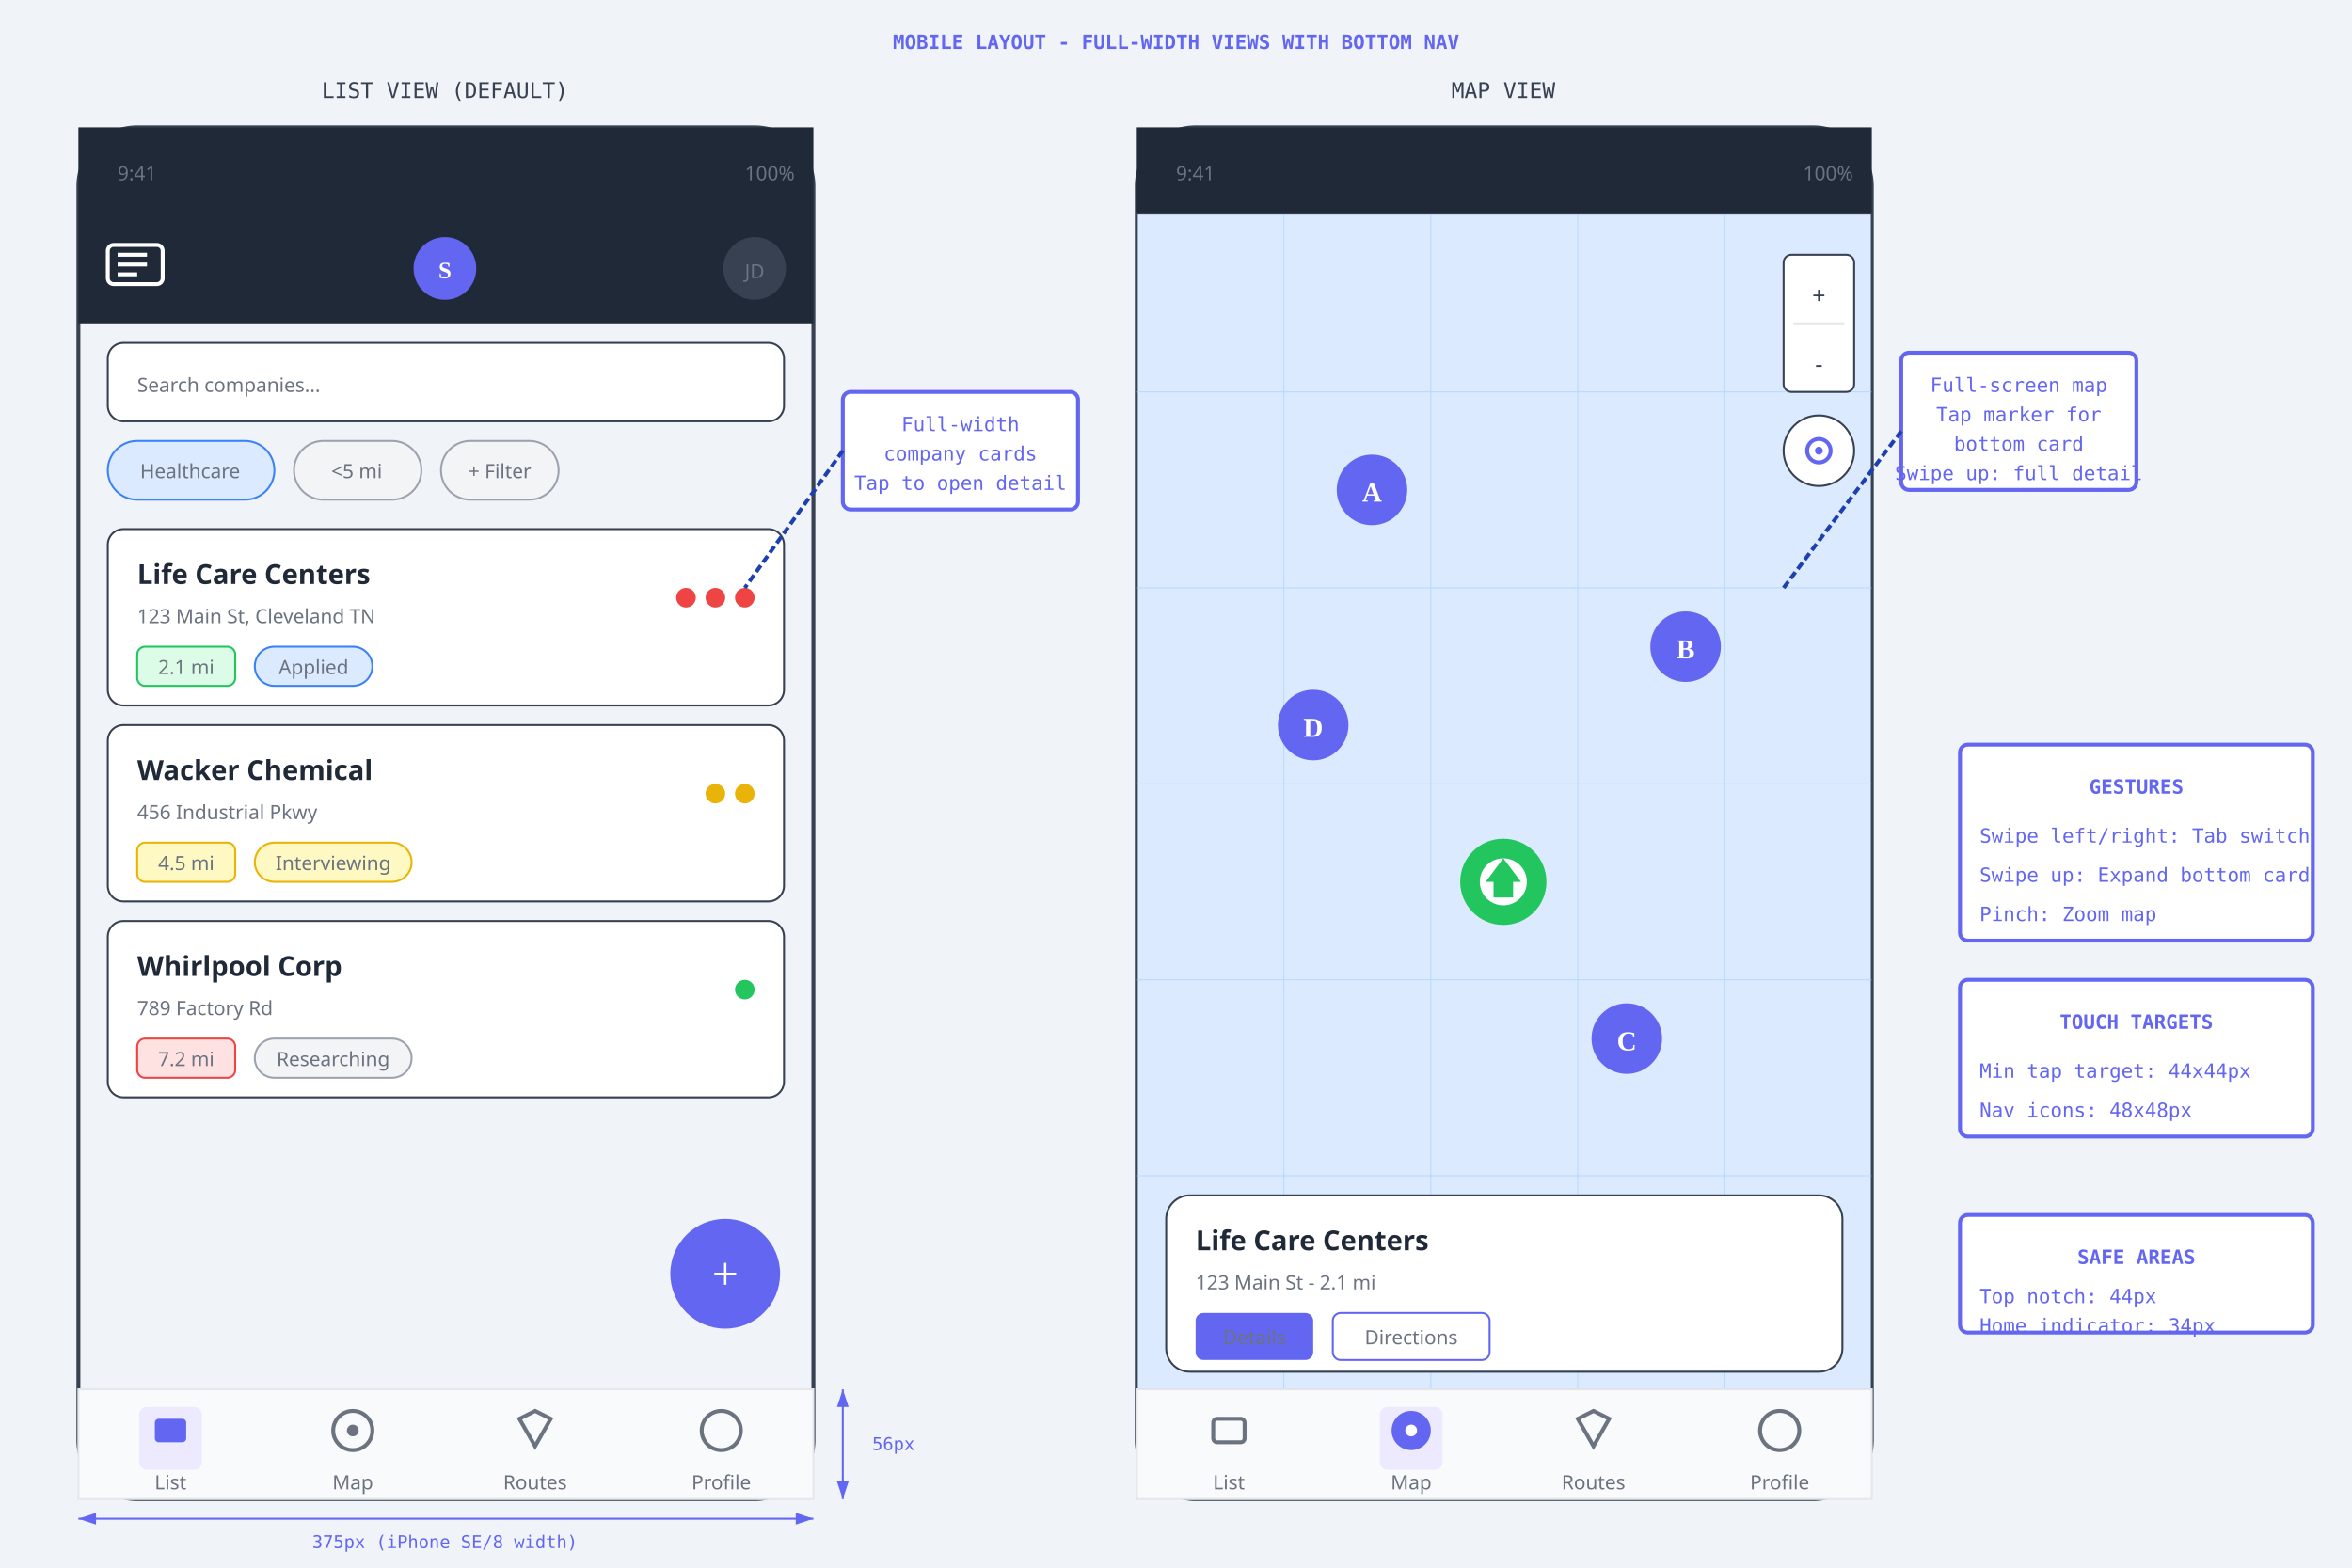
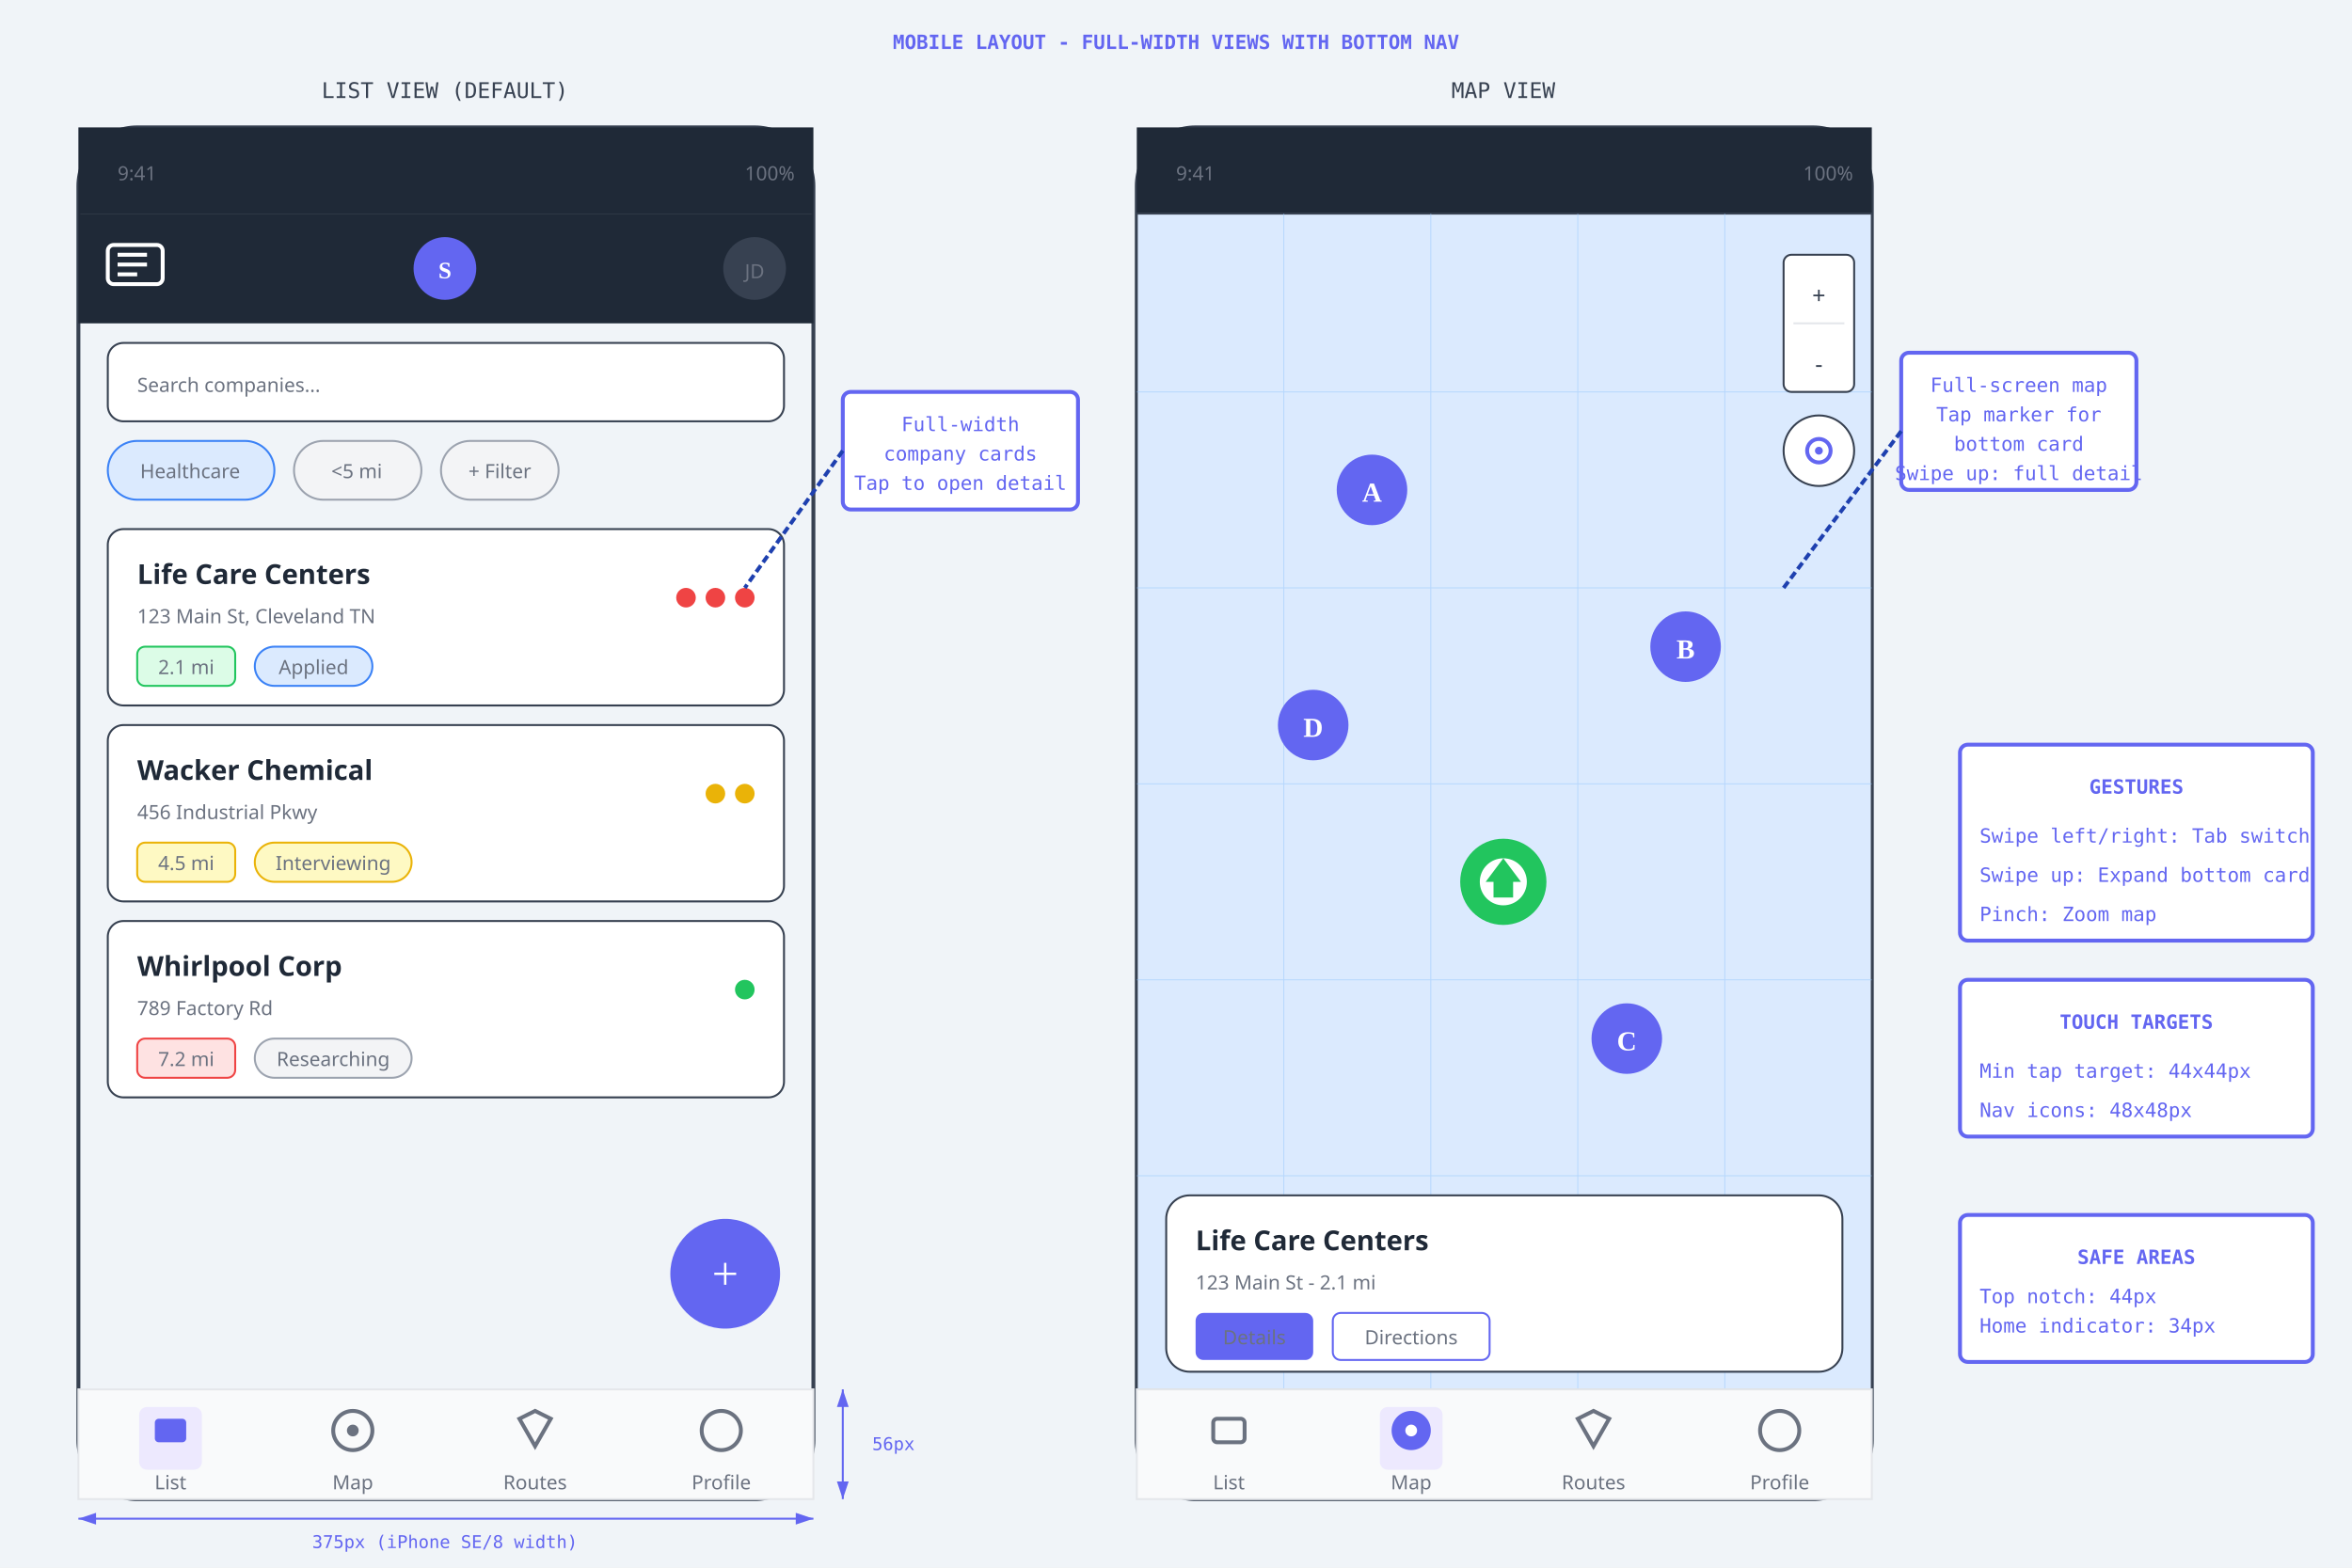
<svg xmlns="http://www.w3.org/2000/svg" viewBox="0 0 1200 800" width="1200" height="800">
  <defs>
    <style>
      .bg { fill: #f0f4f8; }
      .frame { fill: none; stroke: #374151; stroke-width: 1; }
      .fill-light { fill: #e5e7eb; stroke: #374151; stroke-width: 1; }
      .fill-white { fill: #ffffff; stroke: #374151; stroke-width: 1; }
      .fill-dark { fill: #1f2937; stroke: #374151; stroke-width: 1; }
      .annotation { fill: #6366f1; font-family: monospace; font-size: 10px; }
      .annotation-box { fill: #ffffff; stroke: #6366f1; stroke-width: 2; }
      .label { fill: #374151; font-family: monospace; font-size: 11px; }
      .heading { fill: #1f2937; font-family: system-ui, sans-serif; font-size: 14px; font-weight: bold; }
      .text-sm { fill: #6b7280; font-family: system-ui, sans-serif; font-size: 10px; }
      .text-md { fill: #374151; font-family: system-ui, sans-serif; font-size: 12px; }
      .dimension { stroke: #6366f1; stroke-width: 1; fill: none; }
      .dimension-text { fill: #6366f1; font-family: monospace; font-size: 9px; }
      .leader { stroke: #1e40af; stroke-width: 2; stroke-dasharray: 4,2; }
      .primary { fill: #6366f1; }
      .map-bg { fill: #dbeafe; stroke: #374151; stroke-width: 1; }
      .phone-frame { fill: none; stroke: #374151; stroke-width: 2; }
    </style>
    <marker id="arrow" markerWidth="10" markerHeight="10" refX="9" refY="3" orient="auto">
      <path d="M0,0 L0,6 L9,3 z" fill="#6366f1" />
    </marker>
    <marker id="arrow-left" markerWidth="10" markerHeight="10" refX="0" refY="3" orient="auto">
      <path d="M9,0 L9,6 L0,3 z" fill="#6366f1" />
    </marker>
  </defs>
  <rect class="bg" width="1200" height="800" />
  <text x="600" y="25" text-anchor="middle" class="annotation" font-size="14" font-weight="bold">MOBILE LAYOUT - FULL-WIDTH VIEWS WITH BOTTOM NAV</text>
  <g transform="translate(40, 50)">
    <text x="187" y="0" text-anchor="middle" class="label">LIST VIEW (DEFAULT)</text>
    <rect x="0" y="15" width="375" height="700" rx="30" class="phone-frame" />
    <rect x="0" y="15" width="375" height="44" rx="30" ry="0" fill="#1f2937" />
    <text x="20" y="42" fill="white" class="text-sm">9:41</text>
    <text x="340" y="42" fill="white" class="text-sm">100%</text>
    <rect x="0" y="59" width="375" height="56" fill="#1f2937" />
    <rect x="15" y="75" width="28" height="20" rx="3" fill="none" stroke="white" stroke-width="2" />
    <line x1="20" y1="80" x2="35" y2="80" stroke="white" stroke-width="2" />
    <line x1="20" y1="85" x2="35" y2="85" stroke="white" stroke-width="2" />
    <line x1="20" y1="90" x2="30" y2="90" stroke="white" stroke-width="2" />
    <circle cx="187" cy="87" r="16" class="primary" />
    <text x="187" y="92" text-anchor="middle" fill="white" font-size="12" font-weight="bold">S</text>
    <circle cx="345" cy="87" r="16" fill="#374151" />
    <text x="345" y="92" text-anchor="middle" fill="white" class="text-sm">JD</text>
    <rect x="15" y="125" width="345" height="40" rx="8" class="fill-white" />
    <text x="30" y="150" class="text-sm" fill="#9ca3af">Search companies...</text>
    <rect x="15" y="175" width="85" height="30" rx="15" fill="#dbeafe" stroke="#3b82f6" />
    <text x="57" y="194" text-anchor="middle" class="text-sm" fill="#3b82f6">Healthcare</text>
    <rect x="110" y="175" width="65" height="30" rx="15" fill="#f3f4f6" stroke="#9ca3af" />
    <text x="142" y="194" text-anchor="middle" class="text-sm" fill="#6b7280">&lt;5 mi</text>
    <rect x="185" y="175" width="60" height="30" rx="15" fill="#f3f4f6" stroke="#9ca3af" />
    <text x="215" y="194" text-anchor="middle" class="text-sm" fill="#6b7280">+ Filter</text>
    <rect x="15" y="220" width="345" height="90" rx="8" class="fill-white" />
    <text x="30" y="248" class="heading">Life Care Centers</text>
    <text x="30" y="268" class="text-sm">123 Main St, Cleveland TN</text>
    <rect x="30" y="280" width="50" height="20" rx="4" fill="#dcfce7" stroke="#22c55e" />
    <text x="55" y="294" text-anchor="middle" class="text-sm">2.1 mi</text>
    <rect x="90" y="280" width="60" height="20" rx="10" fill="#dbeafe" stroke="#3b82f6" />
    <text x="120" y="294" text-anchor="middle" class="text-sm">Applied</text>
    <circle cx="310" cy="255" r="5" fill="#ef4444" />
    <circle cx="325" cy="255" r="5" fill="#ef4444" />
    <circle cx="340" cy="255" r="5" fill="#ef4444" />
    <rect x="15" y="320" width="345" height="90" rx="8" class="fill-white" />
    <text x="30" y="348" class="heading">Wacker Chemical</text>
    <text x="30" y="368" class="text-sm">456 Industrial Pkwy</text>
    <rect x="30" y="380" width="50" height="20" rx="4" fill="#fef9c3" stroke="#eab308" />
    <text x="55" y="394" text-anchor="middle" class="text-sm">4.5 mi</text>
    <rect x="90" y="380" width="80" height="20" rx="10" fill="#fef9c3" stroke="#eab308" />
    <text x="130" y="394" text-anchor="middle" class="text-sm">Interviewing</text>
    <circle cx="325" cy="355" r="5" fill="#eab308" />
    <circle cx="340" cy="355" r="5" fill="#eab308" />
    <rect x="15" y="420" width="345" height="90" rx="8" class="fill-white" />
    <text x="30" y="448" class="heading">Whirlpool Corp</text>
    <text x="30" y="468" class="text-sm">789 Factory Rd</text>
    <rect x="30" y="480" width="50" height="20" rx="4" fill="#fee2e2" stroke="#ef4444" />
    <text x="55" y="494" text-anchor="middle" class="text-sm">7.2 mi</text>
    <rect x="90" y="480" width="80" height="20" rx="10" fill="#f3f4f6" stroke="#9ca3af" />
    <text x="130" y="494" text-anchor="middle" class="text-sm">Researching</text>
    <circle cx="340" cy="455" r="5" fill="#22c55e" />
    <circle cx="330" cy="600" r="28" fill="#6366f1" />
    <text x="330" y="608" text-anchor="middle" fill="white" font-size="24">+</text>
    <rect x="0" y="659" width="375" height="56" rx="0" ry="30" fill="#f9fafb" stroke="#e5e7eb" />
    <g transform="translate(47, 668)">
      <rect x="-16" y="0" width="32" height="32" rx="4" fill="#ede9fe" />
      <rect x="-8" y="6" width="16" height="12" rx="2" fill="#6366f1" />
      <text x="0" y="42" text-anchor="middle" class="text-sm" fill="#6366f1">List</text>
    </g>
    <g transform="translate(140, 668)">
      <circle cx="0" cy="12" r="10" fill="none" stroke="#6b7280" stroke-width="2" />
      <circle cx="0" cy="12" r="3" fill="#6b7280" />
      <text x="0" y="42" text-anchor="middle" class="text-sm" fill="#6b7280">Map</text>
    </g>
    <g transform="translate(233, 668)">
      <path d="M-8,6 L0,20 L8,6 L0,2 Z" fill="none" stroke="#6b7280" stroke-width="2" />
      <text x="0" y="42" text-anchor="middle" class="text-sm" fill="#6b7280">Routes</text>
    </g>
    <g transform="translate(328, 668)">
      <circle cx="0" cy="12" r="10" fill="none" stroke="#6b7280" stroke-width="2" />
      <text x="0" y="42" text-anchor="middle" class="text-sm" fill="#6b7280">Profile</text>
    </g>
  </g>
  <rect x="430" y="200" width="120" height="60" rx="4" class="annotation-box" />
  <text x="490" y="220" text-anchor="middle" class="annotation">Full-width</text>
  <text x="490" y="235" text-anchor="middle" class="annotation">company cards</text>
  <text x="490" y="250" text-anchor="middle" class="annotation">Tap to open detail</text>
  <path d="M 430,230 L 380,300" class="leader" />
  <g transform="translate(580, 50)">
    <text x="187" y="0" text-anchor="middle" class="label">MAP VIEW</text>
    <rect x="0" y="15" width="375" height="700" rx="30" class="phone-frame" />
    <rect x="0" y="15" width="375" height="44" rx="30" ry="0" fill="#1f2937" />
    <text x="20" y="42" fill="white" class="text-sm">9:41</text>
    <text x="340" y="42" fill="white" class="text-sm">100%</text>
    <rect x="0" y="59" width="375" height="600" class="map-bg" />
    <g stroke="#93c5fd" stroke-width="0.5" opacity="0.5">
      <line x1="0" y1="150" x2="375" y2="150" />
      <line x1="0" y1="250" x2="375" y2="250" />
      <line x1="0" y1="350" x2="375" y2="350" />
      <line x1="0" y1="450" x2="375" y2="450" />
      <line x1="0" y1="550" x2="375" y2="550" />
      <line x1="75" y1="59" x2="75" y2="659" />
      <line x1="150" y1="59" x2="150" y2="659" />
      <line x1="225" y1="59" x2="225" y2="659" />
      <line x1="300" y1="59" x2="300" y2="659" />
    </g>
    <circle cx="187" cy="400" r="22" fill="#22c55e" />
    <circle cx="187" cy="400" r="12" fill="white" />
    <polygon points="187,388 178,400 196,400" fill="#22c55e" />
    <rect x="182" y="398" width="10" height="10" fill="#22c55e" />
    <circle cx="120" cy="200" r="18" fill="#6366f1" />
    <text x="120" y="206" text-anchor="middle" fill="white" font-size="14" font-weight="bold">A</text>
    <circle cx="280" cy="280" r="18" fill="#6366f1" />
    <text x="280" y="286" text-anchor="middle" fill="white" font-size="14" font-weight="bold">B</text>
    <circle cx="250" cy="480" r="18" fill="#6366f1" />
    <text x="250" y="486" text-anchor="middle" fill="white" font-size="14" font-weight="bold">C</text>
    <circle cx="90" cy="320" r="18" fill="#6366f1" />
    <text x="90" y="326" text-anchor="middle" fill="white" font-size="14" font-weight="bold">D</text>
    <rect x="330" y="80" width="36" height="70" rx="4" class="fill-white" />
    <text x="348" y="105" text-anchor="middle" class="text-md">+</text>
    <line x1="335" y1="115" x2="361" y2="115" stroke="#e5e7eb" />
    <text x="348" y="140" text-anchor="middle" class="text-md">-</text>
    <circle cx="348" cy="180" r="18" class="fill-white" />
    <circle cx="348" cy="180" r="6" stroke="#6366f1" stroke-width="2" fill="none" />
    <circle cx="348" cy="180" r="2" fill="#6366f1" />
    <rect x="15" y="560" width="345" height="90" rx="12" class="fill-white" />
    <text x="30" y="588" class="heading">Life Care Centers</text>
    <text x="30" y="608" class="text-sm">123 Main St - 2.1 mi</text>
    <rect x="30" y="620" width="60" height="24" rx="4" fill="#6366f1" />
    <text x="60" y="636" text-anchor="middle" fill="white" class="text-sm">Details</text>
    <rect x="100" y="620" width="80" height="24" rx="4" fill="white" stroke="#6366f1" />
    <text x="140" y="636" text-anchor="middle" fill="#6366f1" class="text-sm">Directions</text>
    <rect x="0" y="659" width="375" height="56" rx="0" ry="30" fill="#f9fafb" stroke="#e5e7eb" />
    <g transform="translate(47, 668)">
      <rect x="-8" y="6" width="16" height="12" rx="2" fill="none" stroke="#6b7280" stroke-width="2" />
      <text x="0" y="42" text-anchor="middle" class="text-sm" fill="#6b7280">List</text>
    </g>
    <g transform="translate(140, 668)">
      <rect x="-16" y="0" width="32" height="32" rx="4" fill="#ede9fe" />
      <circle cx="0" cy="12" r="10" fill="#6366f1" />
      <circle cx="0" cy="12" r="3" fill="white" />
      <text x="0" y="42" text-anchor="middle" class="text-sm" fill="#6366f1">Map</text>
    </g>
    <g transform="translate(233, 668)">
      <path d="M-8,6 L0,20 L8,6 L0,2 Z" fill="none" stroke="#6b7280" stroke-width="2" />
      <text x="0" y="42" text-anchor="middle" class="text-sm" fill="#6b7280">Routes</text>
    </g>
    <g transform="translate(328, 668)">
      <circle cx="0" cy="12" r="10" fill="none" stroke="#6b7280" stroke-width="2" />
      <text x="0" y="42" text-anchor="middle" class="text-sm" fill="#6b7280">Profile</text>
    </g>
  </g>
  <rect x="970" y="180" width="120" height="70" rx="4" class="annotation-box" />
  <text x="1030" y="200" text-anchor="middle" class="annotation">Full-screen map</text>
  <text x="1030" y="215" text-anchor="middle" class="annotation">Tap marker for</text>
  <text x="1030" y="230" text-anchor="middle" class="annotation">bottom card</text>
  <text x="1030" y="245" text-anchor="middle" class="annotation">Swipe up: full detail</text>
  <path d="M 970,220 L 910,300" class="leader" />
  <g transform="translate(1000, 380)">
    <rect x="0" y="0" width="180" height="100" rx="4" class="annotation-box" />
    <text x="90" y="25" text-anchor="middle" class="annotation" font-weight="bold">GESTURES</text>
    <text x="10" y="50" class="annotation">Swipe left/right: Tab switch</text>
    <text x="10" y="70" class="annotation">Swipe up: Expand bottom card</text>
    <text x="10" y="90" class="annotation">Pinch: Zoom map</text>
  </g>
  <g transform="translate(1000, 500)">
    <rect x="0" y="0" width="180" height="80" rx="4" class="annotation-box" />
    <text x="90" y="25" text-anchor="middle" class="annotation" font-weight="bold">TOUCH TARGETS</text>
    <text x="10" y="50" class="annotation">Min tap target: 44x44px</text>
    <text x="10" y="70" class="annotation">Nav icons: 48x48px</text>
  </g>
  <line x1="40" y1="775" x2="415" y2="775" class="dimension" marker-start="url(#arrow-left)" marker-end="url(#arrow)" />
  <text x="227" y="790" text-anchor="middle" class="dimension-text">375px (iPhone SE/8 width)</text>
  <line x1="430" y1="709" x2="430" y2="765" class="dimension" marker-start="url(#arrow-left)" marker-end="url(#arrow)" />
  <text x="445" y="740" class="dimension-text">56px</text>
-   <rect x="1000" y="620" width="180" height="60" rx="4" class="annotation-box" />
+   <rect x="1000" y="620" width="180" height="75" rx="4" class="annotation-box" />
  <text x="1090" y="645" text-anchor="middle" class="annotation" font-weight="bold">SAFE AREAS</text>
  <text x="1010" y="665" class="annotation">Top notch: 44px</text>
  <text x="1010" y="680" class="annotation">Home indicator: 34px</text>
</svg>
